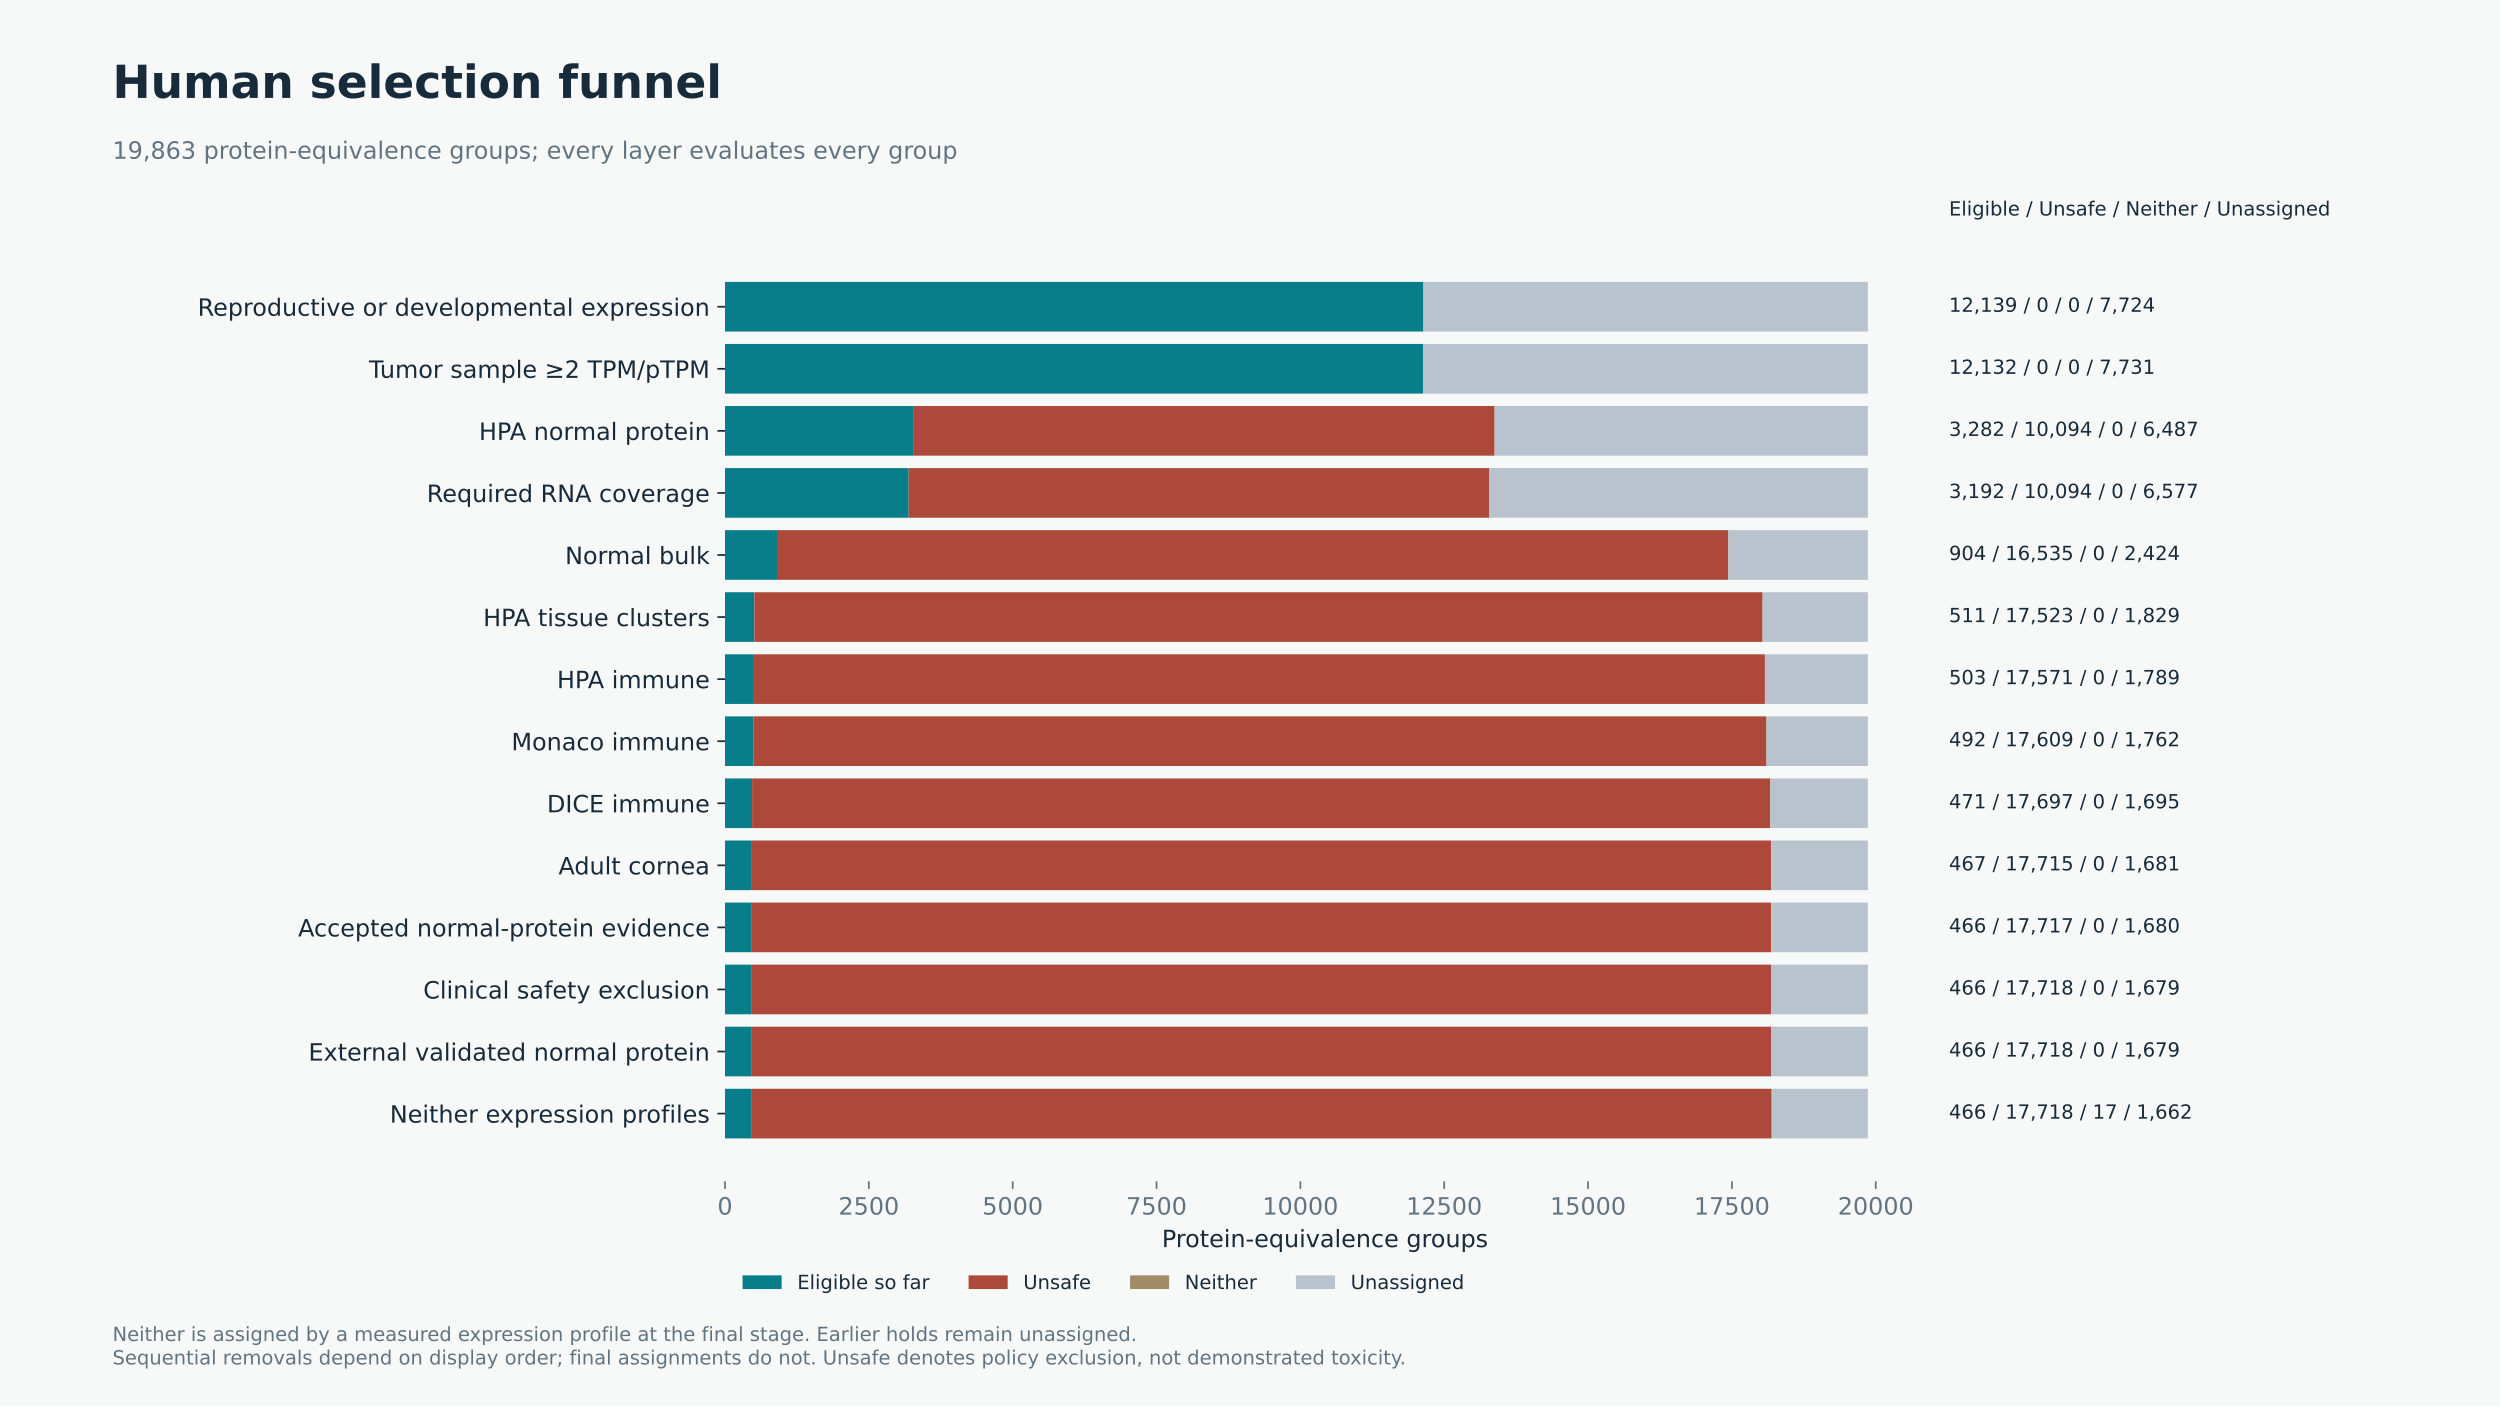
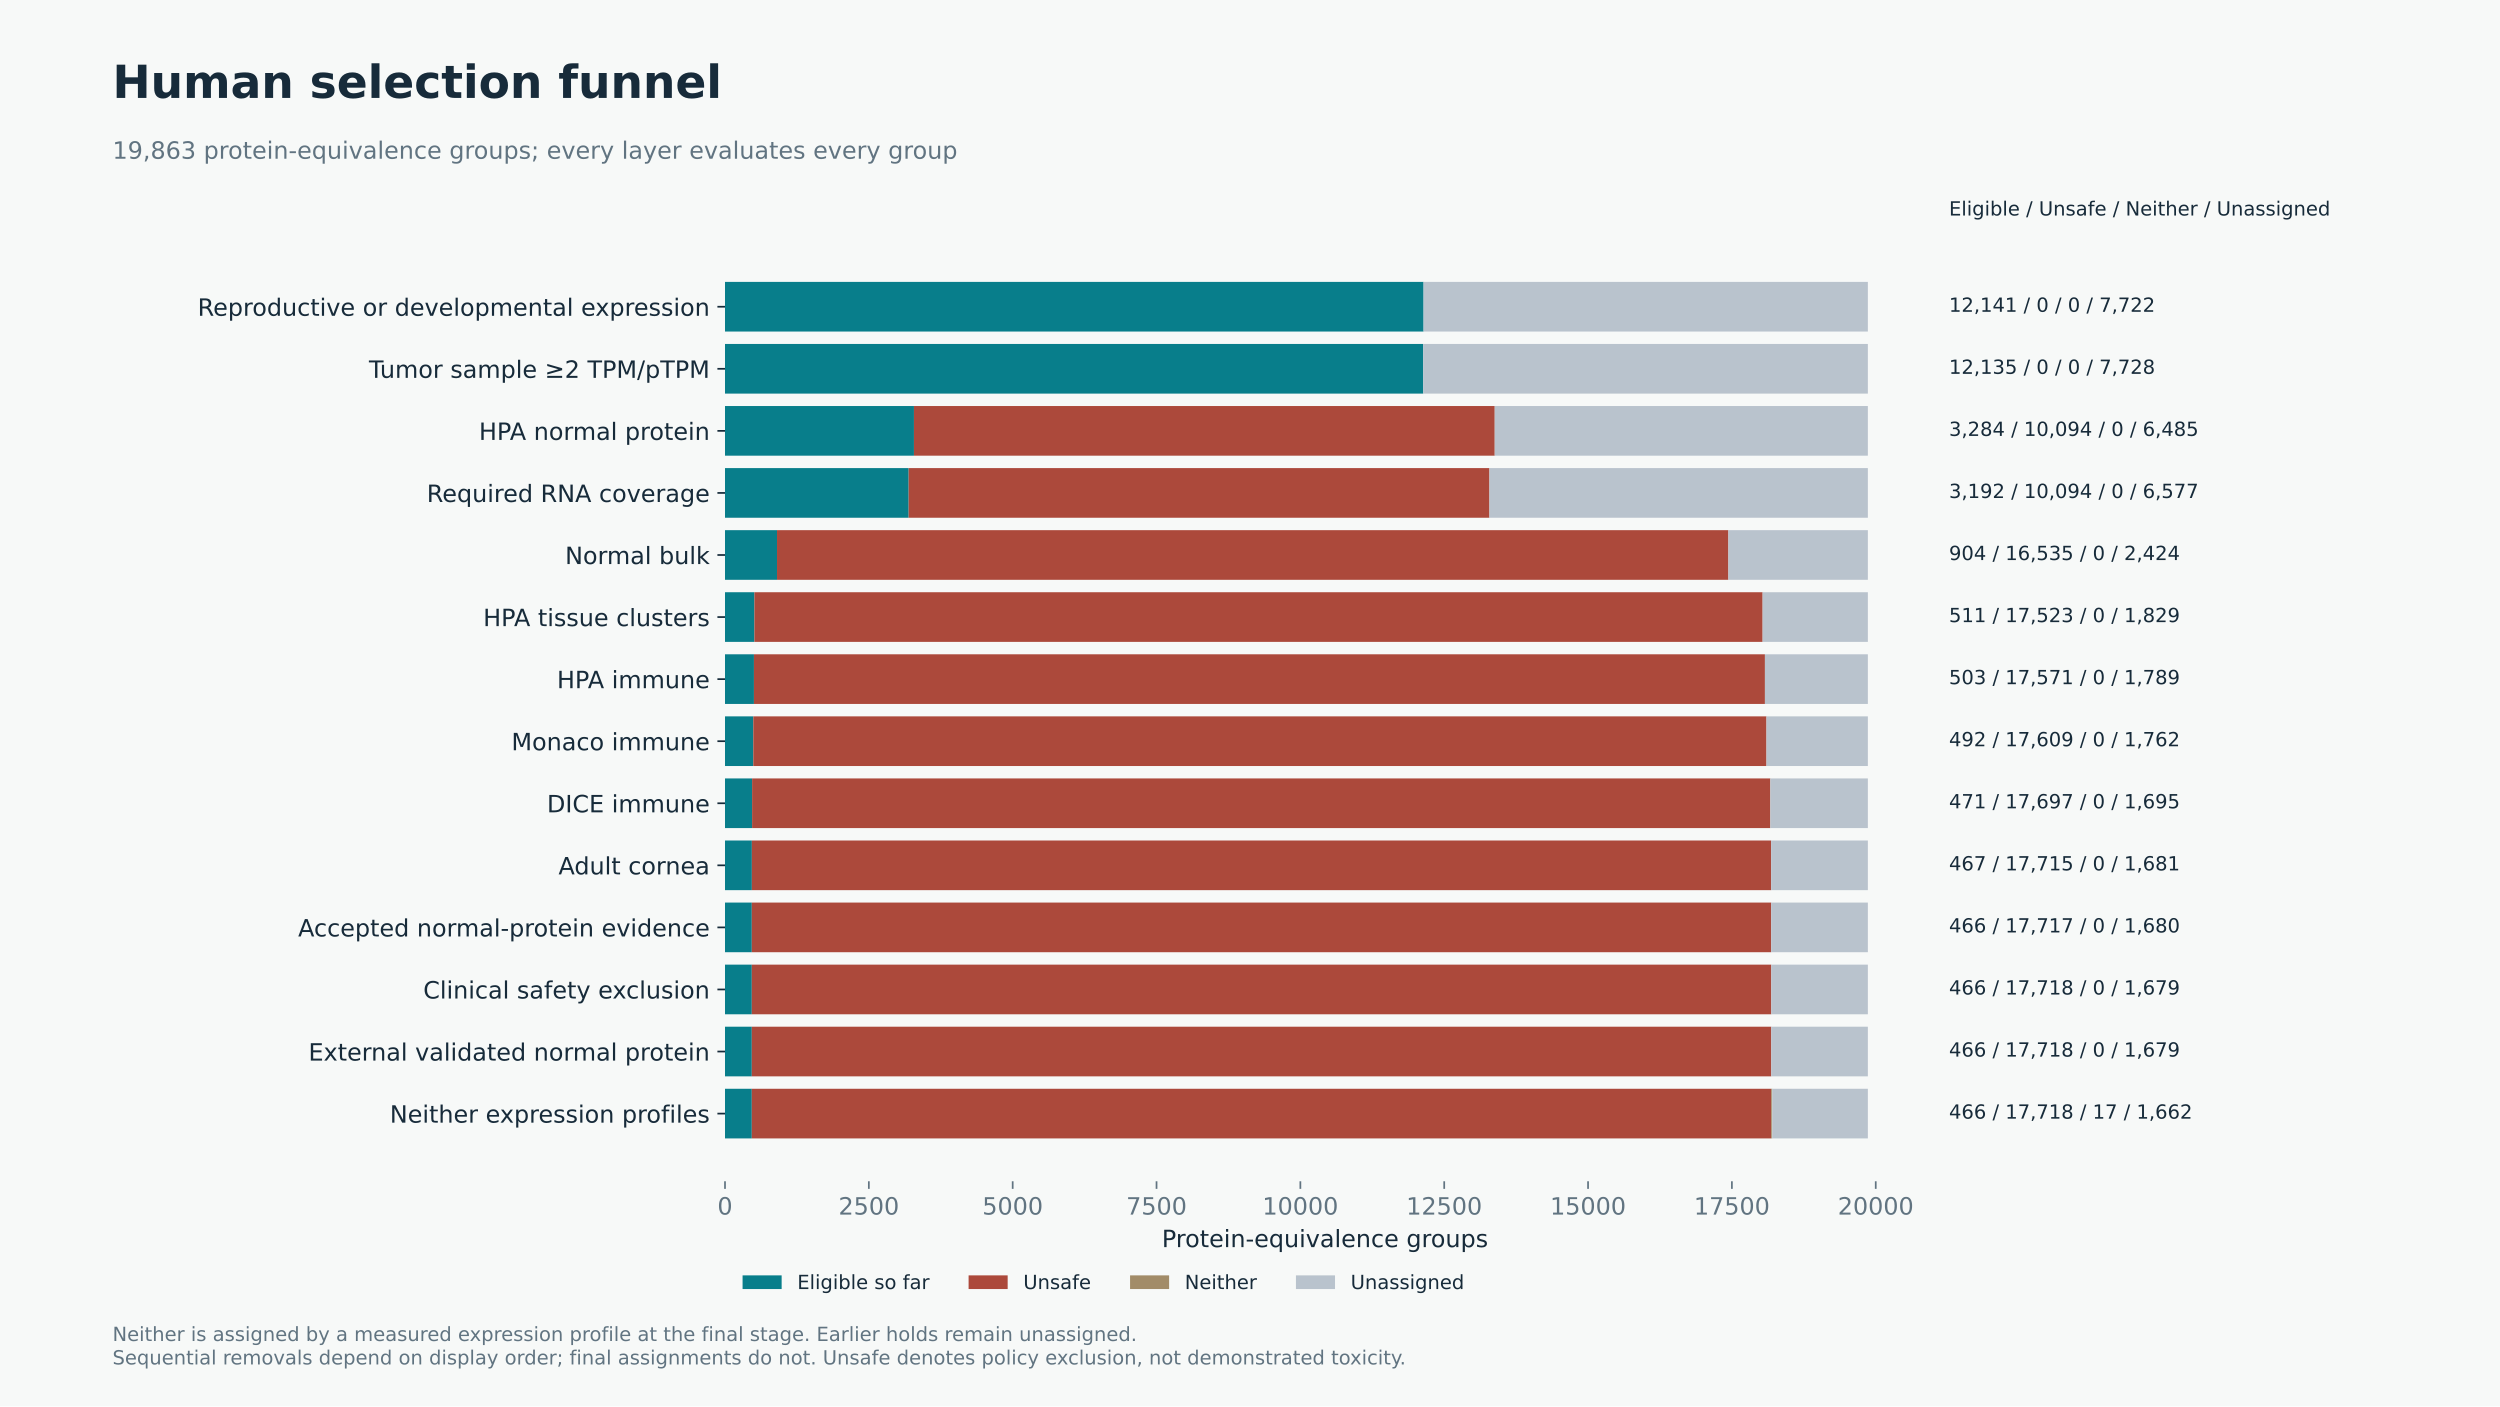
<svg xmlns="http://www.w3.org/2000/svg" xmlns:xlink="http://www.w3.org/1999/xlink" width="1152pt" height="648pt" viewBox="0 0 1152 648" version="1.1">
  <defs>
    <style type="text/css">*{stroke-linejoin: round; stroke-linecap: butt}</style>
  </defs>
  <g id="figure_1">
    <g id="patch_1">
      <path d="M 0 648  L 1152 648  L 1152 0  L 0 0  z " style="fill: #f7f9f8" />
    </g>
    <g id="axes_1">
      <g id="patch_2">
        <path d="M 334.08 544.32  L 887.04 544.32  L 887.04 110.16  L 334.08 110.16  z " style="fill: #f7f9f8" />
      </g>
      <g id="patch_3">
-         <path d="M 334.08 129.895  L 655.922 129.895  L 655.922 152.775  L 334.08 152.775  z " clip-path="url(#p78b7467daa)" style="fill: #087e8b" />
+         <path d="M 334.08 129.895  L 655.975 129.895  L 655.975 152.775  L 334.08 152.775  z " clip-path="url(#p78b7467daa)" style="fill: #087e8b" />
      </g>
      <g id="patch_4">
-         <path d="M 334.08 158.495  L 655.736 158.495  L 655.736 181.376  L 334.08 181.376  z " clip-path="url(#p78b7467daa)" style="fill: #087e8b" />
+         <path d="M 334.08 158.495  L 655.816 158.495  L 655.816 181.376  L 334.08 181.376  z " clip-path="url(#p78b7467daa)" style="fill: #087e8b" />
      </g>
      <g id="patch_5">
-         <path d="M 334.08 187.096  L 421.096 187.096  L 421.096 209.977  L 334.08 209.977  z " clip-path="url(#p78b7467daa)" style="fill: #087e8b" />
+         <path d="M 334.08 187.096  L 421.149 187.096  L 421.149 209.977  L 334.08 209.977  z " clip-path="url(#p78b7467daa)" style="fill: #087e8b" />
      </g>
      <g id="patch_6">
        <path d="M 334.08 215.697  L 418.71 215.697  L 418.71 238.578  L 334.08 238.578  z " clip-path="url(#p78b7467daa)" style="fill: #087e8b" />
      </g>
      <g id="patch_7">
        <path d="M 334.08 244.298  L 358.048 244.298  L 358.048 267.178  L 334.08 267.178  z " clip-path="url(#p78b7467daa)" style="fill: #087e8b" />
      </g>
      <g id="patch_8">
        <path d="M 334.08 272.898  L 347.628 272.898  L 347.628 295.779  L 334.08 295.779  z " clip-path="url(#p78b7467daa)" style="fill: #087e8b" />
      </g>
      <g id="patch_9">
        <path d="M 334.08 301.499  L 347.416 301.499  L 347.416 324.38  L 334.08 324.38  z " clip-path="url(#p78b7467daa)" style="fill: #087e8b" />
      </g>
      <g id="patch_10">
        <path d="M 334.08 330.1  L 347.124 330.1  L 347.124 352.981  L 334.08 352.981  z " clip-path="url(#p78b7467daa)" style="fill: #087e8b" />
      </g>
      <g id="patch_11">
        <path d="M 334.08 358.701  L 346.568 358.701  L 346.568 381.582  L 334.08 381.582  z " clip-path="url(#p78b7467daa)" style="fill: #087e8b" />
      </g>
      <g id="patch_12">
        <path d="M 334.08 387.302  L 346.462 387.302  L 346.462 410.182  L 334.08 410.182  z " clip-path="url(#p78b7467daa)" style="fill: #087e8b" />
      </g>
      <g id="patch_13">
        <path d="M 334.08 415.902  L 346.435 415.902  L 346.435 438.783  L 334.08 438.783  z " clip-path="url(#p78b7467daa)" style="fill: #087e8b" />
      </g>
      <g id="patch_14">
        <path d="M 334.08 444.503  L 346.435 444.503  L 346.435 467.384  L 334.08 467.384  z " clip-path="url(#p78b7467daa)" style="fill: #087e8b" />
      </g>
      <g id="patch_15">
        <path d="M 334.08 473.104  L 346.435 473.104  L 346.435 495.985  L 334.08 495.985  z " clip-path="url(#p78b7467daa)" style="fill: #087e8b" />
      </g>
      <g id="patch_16">
        <path d="M 334.08 501.705  L 346.435 501.705  L 346.435 524.585  L 334.08 524.585  z " clip-path="url(#p78b7467daa)" style="fill: #087e8b" />
      </g>
      <g id="patch_17">
-         <path d="M 655.922 129.895  L 655.922 129.895  L 655.922 152.775  L 655.922 152.775  z " clip-path="url(#p78b7467daa)" style="fill: #ac493b" />
+         <path d="M 655.975 129.895  L 655.975 129.895  L 655.975 152.775  L 655.975 152.775  z " clip-path="url(#p78b7467daa)" style="fill: #ac493b" />
      </g>
      <g id="patch_18">
-         <path d="M 655.736 158.495  L 655.736 158.495  L 655.736 181.376  L 655.736 181.376  z " clip-path="url(#p78b7467daa)" style="fill: #ac493b" />
+         <path d="M 655.816 158.495  L 655.816 158.495  L 655.816 181.376  L 655.816 181.376  z " clip-path="url(#p78b7467daa)" style="fill: #ac493b" />
      </g>
      <g id="patch_19">
-         <path d="M 421.096 187.096  L 688.718 187.096  L 688.718 209.977  L 421.096 209.977  z " clip-path="url(#p78b7467daa)" style="fill: #ac493b" />
+         <path d="M 421.149 187.096  L 688.771 187.096  L 688.771 209.977  L 421.149 209.977  z " clip-path="url(#p78b7467daa)" style="fill: #ac493b" />
      </g>
      <g id="patch_20">
        <path d="M 418.71 215.697  L 686.332 215.697  L 686.332 238.578  L 418.71 238.578  z " clip-path="url(#p78b7467daa)" style="fill: #ac493b" />
      </g>
      <g id="patch_21">
        <path d="M 358.048 244.298  L 796.441 244.298  L 796.441 267.178  L 358.048 267.178  z " clip-path="url(#p78b7467daa)" style="fill: #ac493b" />
      </g>
      <g id="patch_22">
        <path d="M 347.628 272.898  L 812.216 272.898  L 812.216 295.779  L 347.628 295.779  z " clip-path="url(#p78b7467daa)" style="fill: #ac493b" />
      </g>
      <g id="patch_23">
        <path d="M 347.416 301.499  L 813.277 301.499  L 813.277 324.38  L 347.416 324.38  z " clip-path="url(#p78b7467daa)" style="fill: #ac493b" />
      </g>
      <g id="patch_24">
        <path d="M 347.124 330.1  L 813.993 330.1  L 813.993 352.981  L 347.124 352.981  z " clip-path="url(#p78b7467daa)" style="fill: #ac493b" />
      </g>
      <g id="patch_25">
        <path d="M 346.568 358.701  L 815.769 358.701  L 815.769 381.582  L 346.568 381.582  z " clip-path="url(#p78b7467daa)" style="fill: #ac493b" />
      </g>
      <g id="patch_26">
        <path d="M 346.462 387.302  L 816.14 387.302  L 816.14 410.182  L 346.462 410.182  z " clip-path="url(#p78b7467daa)" style="fill: #ac493b" />
      </g>
      <g id="patch_27">
        <path d="M 346.435 415.902  L 816.167 415.902  L 816.167 438.783  L 346.435 438.783  z " clip-path="url(#p78b7467daa)" style="fill: #ac493b" />
      </g>
      <g id="patch_28">
        <path d="M 346.435 444.503  L 816.193 444.503  L 816.193 467.384  L 346.435 467.384  z " clip-path="url(#p78b7467daa)" style="fill: #ac493b" />
      </g>
      <g id="patch_29">
        <path d="M 346.435 473.104  L 816.193 473.104  L 816.193 495.985  L 346.435 495.985  z " clip-path="url(#p78b7467daa)" style="fill: #ac493b" />
      </g>
      <g id="patch_30">
        <path d="M 346.435 501.705  L 816.193 501.705  L 816.193 524.585  L 346.435 524.585  z " clip-path="url(#p78b7467daa)" style="fill: #ac493b" />
      </g>
      <g id="patch_31">
-         <path d="M 655.922 129.895  L 655.922 129.895  L 655.922 152.775  L 655.922 152.775  z " clip-path="url(#p78b7467daa)" style="fill: #a28c68" />
+         <path d="M 655.975 129.895  L 655.975 129.895  L 655.975 152.775  L 655.975 152.775  z " clip-path="url(#p78b7467daa)" style="fill: #a28c68" />
      </g>
      <g id="patch_32">
-         <path d="M 655.736 158.495  L 655.736 158.495  L 655.736 181.376  L 655.736 181.376  z " clip-path="url(#p78b7467daa)" style="fill: #a28c68" />
+         <path d="M 655.816 158.495  L 655.816 158.495  L 655.816 181.376  L 655.816 181.376  z " clip-path="url(#p78b7467daa)" style="fill: #a28c68" />
      </g>
      <g id="patch_33">
-         <path d="M 688.718 187.096  L 688.718 187.096  L 688.718 209.977  L 688.718 209.977  z " clip-path="url(#p78b7467daa)" style="fill: #a28c68" />
+         <path d="M 688.771 187.096  L 688.771 187.096  L 688.771 209.977  L 688.771 209.977  z " clip-path="url(#p78b7467daa)" style="fill: #a28c68" />
      </g>
      <g id="patch_34">
        <path d="M 686.332 215.697  L 686.332 215.697  L 686.332 238.578  L 686.332 238.578  z " clip-path="url(#p78b7467daa)" style="fill: #a28c68" />
      </g>
      <g id="patch_35">
        <path d="M 796.441 244.298  L 796.441 244.298  L 796.441 267.178  L 796.441 267.178  z " clip-path="url(#p78b7467daa)" style="fill: #a28c68" />
      </g>
      <g id="patch_36">
        <path d="M 812.216 272.898  L 812.216 272.898  L 812.216 295.779  L 812.216 295.779  z " clip-path="url(#p78b7467daa)" style="fill: #a28c68" />
      </g>
      <g id="patch_37">
        <path d="M 813.277 301.499  L 813.277 301.499  L 813.277 324.38  L 813.277 324.38  z " clip-path="url(#p78b7467daa)" style="fill: #a28c68" />
      </g>
      <g id="patch_38">
        <path d="M 813.993 330.1  L 813.993 330.1  L 813.993 352.981  L 813.993 352.981  z " clip-path="url(#p78b7467daa)" style="fill: #a28c68" />
      </g>
      <g id="patch_39">
        <path d="M 815.769 358.701  L 815.769 358.701  L 815.769 381.582  L 815.769 381.582  z " clip-path="url(#p78b7467daa)" style="fill: #a28c68" />
      </g>
      <g id="patch_40">
        <path d="M 816.14 387.302  L 816.14 387.302  L 816.14 410.182  L 816.14 410.182  z " clip-path="url(#p78b7467daa)" style="fill: #a28c68" />
      </g>
      <g id="patch_41">
        <path d="M 816.167 415.902  L 816.167 415.902  L 816.167 438.783  L 816.167 438.783  z " clip-path="url(#p78b7467daa)" style="fill: #a28c68" />
      </g>
      <g id="patch_42">
        <path d="M 816.193 444.503  L 816.193 444.503  L 816.193 467.384  L 816.193 467.384  z " clip-path="url(#p78b7467daa)" style="fill: #a28c68" />
      </g>
      <g id="patch_43">
        <path d="M 816.193 473.104  L 816.193 473.104  L 816.193 495.985  L 816.193 495.985  z " clip-path="url(#p78b7467daa)" style="fill: #a28c68" />
      </g>
      <g id="patch_44">
        <path d="M 816.193 501.705  L 816.644 501.705  L 816.644 524.585  L 816.193 524.585  z " clip-path="url(#p78b7467daa)" style="fill: #a28c68" />
      </g>
      <g id="patch_45">
-         <path d="M 655.922 129.895  L 860.709 129.895  L 860.709 152.775  L 655.922 152.775  z " clip-path="url(#p78b7467daa)" style="fill: #b9c3cd" />
+         <path d="M 655.975 129.895  L 860.709 129.895  L 860.709 152.775  L 655.975 152.775  z " clip-path="url(#p78b7467daa)" style="fill: #b9c3cd" />
      </g>
      <g id="patch_46">
-         <path d="M 655.736 158.495  L 860.709 158.495  L 860.709 181.376  L 655.736 181.376  z " clip-path="url(#p78b7467daa)" style="fill: #b9c3cd" />
+         <path d="M 655.816 158.495  L 860.709 158.495  L 860.709 181.376  L 655.816 181.376  z " clip-path="url(#p78b7467daa)" style="fill: #b9c3cd" />
      </g>
      <g id="patch_47">
-         <path d="M 688.718 187.096  L 860.709 187.096  L 860.709 209.977  L 688.718 209.977  z " clip-path="url(#p78b7467daa)" style="fill: #b9c3cd" />
+         <path d="M 688.771 187.096  L 860.709 187.096  L 860.709 209.977  L 688.771 209.977  z " clip-path="url(#p78b7467daa)" style="fill: #b9c3cd" />
      </g>
      <g id="patch_48">
        <path d="M 686.332 215.697  L 860.709 215.697  L 860.709 238.578  L 686.332 238.578  z " clip-path="url(#p78b7467daa)" style="fill: #b9c3cd" />
      </g>
      <g id="patch_49">
        <path d="M 796.441 244.298  L 860.709 244.298  L 860.709 267.178  L 796.441 267.178  z " clip-path="url(#p78b7467daa)" style="fill: #b9c3cd" />
      </g>
      <g id="patch_50">
        <path d="M 812.216 272.898  L 860.709 272.898  L 860.709 295.779  L 812.216 295.779  z " clip-path="url(#p78b7467daa)" style="fill: #b9c3cd" />
      </g>
      <g id="patch_51">
        <path d="M 813.277 301.499  L 860.709 301.499  L 860.709 324.38  L 813.277 324.38  z " clip-path="url(#p78b7467daa)" style="fill: #b9c3cd" />
      </g>
      <g id="patch_52">
        <path d="M 813.993 330.1  L 860.709 330.1  L 860.709 352.981  L 813.993 352.981  z " clip-path="url(#p78b7467daa)" style="fill: #b9c3cd" />
      </g>
      <g id="patch_53">
        <path d="M 815.769 358.701  L 860.709 358.701  L 860.709 381.582  L 815.769 381.582  z " clip-path="url(#p78b7467daa)" style="fill: #b9c3cd" />
      </g>
      <g id="patch_54">
        <path d="M 816.14 387.302  L 860.709 387.302  L 860.709 410.182  L 816.14 410.182  z " clip-path="url(#p78b7467daa)" style="fill: #b9c3cd" />
      </g>
      <g id="patch_55">
        <path d="M 816.167 415.902  L 860.709 415.902  L 860.709 438.783  L 816.167 438.783  z " clip-path="url(#p78b7467daa)" style="fill: #b9c3cd" />
      </g>
      <g id="patch_56">
        <path d="M 816.193 444.503  L 860.709 444.503  L 860.709 467.384  L 816.193 467.384  z " clip-path="url(#p78b7467daa)" style="fill: #b9c3cd" />
      </g>
      <g id="patch_57">
        <path d="M 816.193 473.104  L 860.709 473.104  L 860.709 495.985  L 816.193 495.985  z " clip-path="url(#p78b7467daa)" style="fill: #b9c3cd" />
      </g>
      <g id="patch_58">
        <path d="M 816.644 501.705  L 860.709 501.705  L 860.709 524.585  L 816.644 524.585  z " clip-path="url(#p78b7467daa)" style="fill: #b9c3cd" />
      </g>
      <g id="matplotlib.axis_1">
        <g id="xtick_1">
          <g id="line2d_1">
            <defs>
              <path id="m81388877d2" d="M 0 0  L 0 3.5  " style="stroke: #617481; stroke-width: 0.8" />
            </defs>
            <g>
              <use xlink:href="#m81388877d2" x="334.08" y="544.32" style="fill: #617481; stroke: #617481; stroke-width: 0.8" />
            </g>
          </g>
          <g id="text_1">
            <text style="font-size: 11px; font-family: 'DejaVu Sans'; text-anchor: middle; fill: #617481" x="334.08" y="559.677" transform="rotate(-0 334.08 559.6774)">0</text>
          </g>
        </g>
        <g id="xtick_2">
          <g id="line2d_2">
            <g>
              <use xlink:href="#m81388877d2" x="400.363" y="544.32" style="fill: #617481; stroke: #617481; stroke-width: 0.8" />
            </g>
          </g>
          <g id="text_2">
            <text style="font-size: 11px; font-family: 'DejaVu Sans'; text-anchor: middle; fill: #617481" x="400.363" y="559.677" transform="rotate(-0 400.3626 559.6774)">2500</text>
          </g>
        </g>
        <g id="xtick_3">
          <g id="line2d_3">
            <g>
              <use xlink:href="#m81388877d2" x="466.645" y="544.32" style="fill: #617481; stroke: #617481; stroke-width: 0.8" />
            </g>
          </g>
          <g id="text_3">
            <text style="font-size: 11px; font-family: 'DejaVu Sans'; text-anchor: middle; fill: #617481" x="466.645" y="559.677" transform="rotate(-0 466.6452 559.6774)">5000</text>
          </g>
        </g>
        <g id="xtick_4">
          <g id="line2d_4">
            <g>
              <use xlink:href="#m81388877d2" x="532.928" y="544.32" style="fill: #617481; stroke: #617481; stroke-width: 0.8" />
            </g>
          </g>
          <g id="text_4">
            <text style="font-size: 11px; font-family: 'DejaVu Sans'; text-anchor: middle; fill: #617481" x="532.928" y="559.677" transform="rotate(-0 532.9278 559.6774)">7500</text>
          </g>
        </g>
        <g id="xtick_5">
          <g id="line2d_5">
            <g>
              <use xlink:href="#m81388877d2" x="599.21" y="544.32" style="fill: #617481; stroke: #617481; stroke-width: 0.8" />
            </g>
          </g>
          <g id="text_5">
            <text style="font-size: 11px; font-family: 'DejaVu Sans'; text-anchor: middle; fill: #617481" x="599.21" y="559.677" transform="rotate(-0 599.2104 559.6774)">10000</text>
          </g>
        </g>
        <g id="xtick_6">
          <g id="line2d_6">
            <g>
              <use xlink:href="#m81388877d2" x="665.493" y="544.32" style="fill: #617481; stroke: #617481; stroke-width: 0.8" />
            </g>
          </g>
          <g id="text_6">
            <text style="font-size: 11px; font-family: 'DejaVu Sans'; text-anchor: middle; fill: #617481" x="665.493" y="559.677" transform="rotate(-0 665.493 559.6774)">12500</text>
          </g>
        </g>
        <g id="xtick_7">
          <g id="line2d_7">
            <g>
              <use xlink:href="#m81388877d2" x="731.776" y="544.32" style="fill: #617481; stroke: #617481; stroke-width: 0.8" />
            </g>
          </g>
          <g id="text_7">
            <text style="font-size: 11px; font-family: 'DejaVu Sans'; text-anchor: middle; fill: #617481" x="731.776" y="559.677" transform="rotate(-0 731.7756 559.6774)">15000</text>
          </g>
        </g>
        <g id="xtick_8">
          <g id="line2d_8">
            <g>
              <use xlink:href="#m81388877d2" x="798.058" y="544.32" style="fill: #617481; stroke: #617481; stroke-width: 0.8" />
            </g>
          </g>
          <g id="text_8">
            <text style="font-size: 11px; font-family: 'DejaVu Sans'; text-anchor: middle; fill: #617481" x="798.058" y="559.677" transform="rotate(-0 798.0583 559.6774)">17500</text>
          </g>
        </g>
        <g id="xtick_9">
          <g id="line2d_9">
            <g>
              <use xlink:href="#m81388877d2" x="864.341" y="544.32" style="fill: #617481; stroke: #617481; stroke-width: 0.8" />
            </g>
          </g>
          <g id="text_9">
            <text style="font-size: 11px; font-family: 'DejaVu Sans'; text-anchor: middle; fill: #617481" x="864.341" y="559.677" transform="rotate(-0 864.3409 559.6774)">20000</text>
          </g>
        </g>
        <g id="text_10">
          <text style="font-size: 11px; font-family: 'DejaVu Sans'; text-anchor: middle; fill: #172b3a" x="610.56" y="574.678" transform="rotate(-0 610.56 574.6783)">Protein-equivalence groups</text>
        </g>
      </g>
      <g id="matplotlib.axis_2">
        <g id="ytick_1">
          <g id="line2d_10">
            <defs>
              <path id="m4f1054540c" d="M 0 0  L -3.5 0  " style="stroke: #172b3a; stroke-width: 0.8" />
            </defs>
            <g>
              <use xlink:href="#m4f1054540c" x="334.08" y="141.335" style="fill: #172b3a; stroke: #172b3a; stroke-width: 0.8" />
            </g>
          </g>
          <g id="text_11">
            <text style="font-size: 11px; font-family: 'DejaVu Sans'; text-anchor: end; fill: #172b3a" x="327.08" y="145.514" transform="rotate(-0 327.08 145.514)">Reproductive or developmental expression</text>
          </g>
        </g>
        <g id="ytick_2">
          <g id="line2d_11">
            <g>
              <use xlink:href="#m4f1054540c" x="334.08" y="169.936" style="fill: #172b3a; stroke: #172b3a; stroke-width: 0.8" />
            </g>
          </g>
          <g id="text_12">
            <text style="font-size: 11px; font-family: 'DejaVu Sans'; text-anchor: end; fill: #172b3a" x="327.08" y="174.115" transform="rotate(-0 327.08 174.1148)">Tumor sample ≥2 TPM/pTPM</text>
          </g>
        </g>
        <g id="ytick_3">
          <g id="line2d_12">
            <g>
              <use xlink:href="#m4f1054540c" x="334.08" y="198.536" style="fill: #172b3a; stroke: #172b3a; stroke-width: 0.8" />
            </g>
          </g>
          <g id="text_13">
            <text style="font-size: 11px; font-family: 'DejaVu Sans'; text-anchor: end; fill: #172b3a" x="327.08" y="202.716" transform="rotate(-0 327.08 202.7156)">HPA normal protein</text>
          </g>
        </g>
        <g id="ytick_4">
          <g id="line2d_13">
            <g>
              <use xlink:href="#m4f1054540c" x="334.08" y="227.137" style="fill: #172b3a; stroke: #172b3a; stroke-width: 0.8" />
            </g>
          </g>
          <g id="text_14">
            <text style="font-size: 11px; font-family: 'DejaVu Sans'; text-anchor: end; fill: #172b3a" x="327.08" y="231.316" transform="rotate(-0 327.08 231.3164)">Required RNA coverage</text>
          </g>
        </g>
        <g id="ytick_5">
          <g id="line2d_14">
            <g>
              <use xlink:href="#m4f1054540c" x="334.08" y="255.738" style="fill: #172b3a; stroke: #172b3a; stroke-width: 0.8" />
            </g>
          </g>
          <g id="text_15">
            <text style="font-size: 11px; font-family: 'DejaVu Sans'; text-anchor: end; fill: #172b3a" x="327.08" y="259.917" transform="rotate(-0 327.08 259.9172)">Normal bulk</text>
          </g>
        </g>
        <g id="ytick_6">
          <g id="line2d_15">
            <g>
              <use xlink:href="#m4f1054540c" x="334.08" y="284.339" style="fill: #172b3a; stroke: #172b3a; stroke-width: 0.8" />
            </g>
          </g>
          <g id="text_16">
            <text style="font-size: 11px; font-family: 'DejaVu Sans'; text-anchor: end; fill: #172b3a" x="327.08" y="288.518" transform="rotate(-0 327.08 288.518)">HPA tissue clusters</text>
          </g>
        </g>
        <g id="ytick_7">
          <g id="line2d_16">
            <g>
              <use xlink:href="#m4f1054540c" x="334.08" y="312.94" style="fill: #172b3a; stroke: #172b3a; stroke-width: 0.8" />
            </g>
          </g>
          <g id="text_17">
            <text style="font-size: 11px; font-family: 'DejaVu Sans'; text-anchor: end; fill: #172b3a" x="327.08" y="317.119" transform="rotate(-0 327.08 317.1187)">HPA immune</text>
          </g>
        </g>
        <g id="ytick_8">
          <g id="line2d_17">
            <g>
              <use xlink:href="#m4f1054540c" x="334.08" y="341.54" style="fill: #172b3a; stroke: #172b3a; stroke-width: 0.8" />
            </g>
          </g>
          <g id="text_18">
            <text style="font-size: 11px; font-family: 'DejaVu Sans'; text-anchor: end; fill: #172b3a" x="327.08" y="345.72" transform="rotate(-0 327.08 345.7195)">Monaco immune</text>
          </g>
        </g>
        <g id="ytick_9">
          <g id="line2d_18">
            <g>
              <use xlink:href="#m4f1054540c" x="334.08" y="370.141" style="fill: #172b3a; stroke: #172b3a; stroke-width: 0.8" />
            </g>
          </g>
          <g id="text_19">
            <text style="font-size: 11px; font-family: 'DejaVu Sans'; text-anchor: end; fill: #172b3a" x="327.08" y="374.32" transform="rotate(-0 327.08 374.3203)">DICE immune</text>
          </g>
        </g>
        <g id="ytick_10">
          <g id="line2d_19">
            <g>
              <use xlink:href="#m4f1054540c" x="334.08" y="398.742" style="fill: #172b3a; stroke: #172b3a; stroke-width: 0.8" />
            </g>
          </g>
          <g id="text_20">
            <text style="font-size: 11px; font-family: 'DejaVu Sans'; text-anchor: end; fill: #172b3a" x="327.08" y="402.921" transform="rotate(-0 327.08 402.9211)">Adult cornea</text>
          </g>
        </g>
        <g id="ytick_11">
          <g id="line2d_20">
            <g>
              <use xlink:href="#m4f1054540c" x="334.08" y="427.343" style="fill: #172b3a; stroke: #172b3a; stroke-width: 0.8" />
            </g>
          </g>
          <g id="text_21">
            <text style="font-size: 11px; font-family: 'DejaVu Sans'; text-anchor: end; fill: #172b3a" x="327.08" y="431.522" transform="rotate(-0 327.08 431.5219)">Accepted normal-protein evidence</text>
          </g>
        </g>
        <g id="ytick_12">
          <g id="line2d_21">
            <g>
              <use xlink:href="#m4f1054540c" x="334.08" y="455.944" style="fill: #172b3a; stroke: #172b3a; stroke-width: 0.8" />
            </g>
          </g>
          <g id="text_22">
            <text style="font-size: 11px; font-family: 'DejaVu Sans'; text-anchor: end; fill: #172b3a" x="327.08" y="460.123" transform="rotate(-0 327.08 460.1227)">Clinical safety exclusion</text>
          </g>
        </g>
        <g id="ytick_13">
          <g id="line2d_22">
            <g>
              <use xlink:href="#m4f1054540c" x="334.08" y="484.544" style="fill: #172b3a; stroke: #172b3a; stroke-width: 0.8" />
            </g>
          </g>
          <g id="text_23">
            <text style="font-size: 11px; font-family: 'DejaVu Sans'; text-anchor: end; fill: #172b3a" x="327.08" y="488.723" transform="rotate(-0 327.08 488.7235)">External validated normal protein</text>
          </g>
        </g>
        <g id="ytick_14">
          <g id="line2d_23">
            <g>
              <use xlink:href="#m4f1054540c" x="334.08" y="513.145" style="fill: #172b3a; stroke: #172b3a; stroke-width: 0.8" />
            </g>
          </g>
          <g id="text_24">
            <text style="font-size: 11px; font-family: 'DejaVu Sans'; text-anchor: end; fill: #172b3a" x="327.08" y="517.324" transform="rotate(-0 327.08 517.3243)">Neither expression profiles</text>
          </g>
        </g>
      </g>
      <g id="text_25">
        <text style="font-size: 9px; font-family: 'DejaVu Sans'; text-anchor: start; fill: #172b3a" x="898.099" y="99.306" transform="rotate(-0 898.0992 99.306)">Eligible / Unsafe / Neither / Unassigned</text>
      </g>
      <g id="text_26">
-         <text style="font-size: 9px; font-family: 'DejaVu Sans'; text-anchor: start; fill: #172b3a" x="898.099" y="143.673" transform="rotate(-0 898.0992 143.6728)">12,139 / 0 / 0 / 7,724</text>
+         <text style="font-size: 9px; font-family: 'DejaVu Sans'; text-anchor: start; fill: #172b3a" x="898.099" y="143.673" transform="rotate(-0 898.0992 143.6728)">12,141 / 0 / 0 / 7,722</text>
      </g>
      <g id="text_27">
-         <text style="font-size: 9px; font-family: 'DejaVu Sans'; text-anchor: start; fill: #172b3a" x="898.099" y="172.274" transform="rotate(-0 898.0992 172.2735)">12,132 / 0 / 0 / 7,731</text>
+         <text style="font-size: 9px; font-family: 'DejaVu Sans'; text-anchor: start; fill: #172b3a" x="898.099" y="172.274" transform="rotate(-0 898.0992 172.2735)">12,135 / 0 / 0 / 7,728</text>
      </g>
      <g id="text_28">
-         <text style="font-size: 9px; font-family: 'DejaVu Sans'; text-anchor: start; fill: #172b3a" x="898.099" y="200.874" transform="rotate(-0 898.0992 200.8743)">3,282 / 10,094 / 0 / 6,487</text>
+         <text style="font-size: 9px; font-family: 'DejaVu Sans'; text-anchor: start; fill: #172b3a" x="898.099" y="200.874" transform="rotate(-0 898.0992 200.8743)">3,284 / 10,094 / 0 / 6,485</text>
      </g>
      <g id="text_29">
        <text style="font-size: 9px; font-family: 'DejaVu Sans'; text-anchor: start; fill: #172b3a" x="898.099" y="229.475" transform="rotate(-0 898.0992 229.4751)">3,192 / 10,094 / 0 / 6,577</text>
      </g>
      <g id="text_30">
        <text style="font-size: 9px; font-family: 'DejaVu Sans'; text-anchor: start; fill: #172b3a" x="898.099" y="258.076" transform="rotate(-0 898.0992 258.0759)">904 / 16,535 / 0 / 2,424</text>
      </g>
      <g id="text_31">
        <text style="font-size: 9px; font-family: 'DejaVu Sans'; text-anchor: start; fill: #172b3a" x="898.099" y="286.677" transform="rotate(-0 898.0992 286.6767)">511 / 17,523 / 0 / 1,829</text>
      </g>
      <g id="text_32">
        <text style="font-size: 9px; font-family: 'DejaVu Sans'; text-anchor: start; fill: #172b3a" x="898.099" y="315.277" transform="rotate(-0 898.0992 315.2775)">503 / 17,571 / 0 / 1,789</text>
      </g>
      <g id="text_33">
        <text style="font-size: 9px; font-family: 'DejaVu Sans'; text-anchor: start; fill: #172b3a" x="898.099" y="343.878" transform="rotate(-0 898.0992 343.8783)">492 / 17,609 / 0 / 1,762</text>
      </g>
      <g id="text_34">
        <text style="font-size: 9px; font-family: 'DejaVu Sans'; text-anchor: start; fill: #172b3a" x="898.099" y="372.479" transform="rotate(-0 898.0992 372.4791)">471 / 17,697 / 0 / 1,695</text>
      </g>
      <g id="text_35">
        <text style="font-size: 9px; font-family: 'DejaVu Sans'; text-anchor: start; fill: #172b3a" x="898.099" y="401.08" transform="rotate(-0 898.0992 401.0799)">467 / 17,715 / 0 / 1,681</text>
      </g>
      <g id="text_36">
        <text style="font-size: 9px; font-family: 'DejaVu Sans'; text-anchor: start; fill: #172b3a" x="898.099" y="429.681" transform="rotate(-0 898.0992 429.6807)">466 / 17,717 / 0 / 1,680</text>
      </g>
      <g id="text_37">
        <text style="font-size: 9px; font-family: 'DejaVu Sans'; text-anchor: start; fill: #172b3a" x="898.099" y="458.281" transform="rotate(-0 898.0992 458.2814)">466 / 17,718 / 0 / 1,679</text>
      </g>
      <g id="text_38">
        <text style="font-size: 9px; font-family: 'DejaVu Sans'; text-anchor: start; fill: #172b3a" x="898.099" y="486.882" transform="rotate(-0 898.0992 486.8822)">466 / 17,718 / 0 / 1,679</text>
      </g>
      <g id="text_39">
        <text style="font-size: 9px; font-family: 'DejaVu Sans'; text-anchor: start; fill: #172b3a" x="898.099" y="515.483" transform="rotate(-0 898.0992 515.483)">466 / 17,718 / 17 / 1,662</text>
      </g>
      <g id="legend_1">
        <g id="patch_59">
          <path d="M 342.18 593.991  L 360.18 593.991  L 360.18 587.691  L 342.18 587.691  z " style="fill: #087e8b" />
        </g>
        <g id="text_40">
          <text style="font-size: 9px; font-family: 'DejaVu Sans'; text-anchor: start; fill: #172b3a" x="367.38" y="593.991" transform="rotate(-0 367.38 593.9914)">Eligible so far</text>
        </g>
        <g id="patch_60">
          <path d="M 446.332 593.991  L 464.332 593.991  L 464.332 587.691  L 446.332 587.691  z " style="fill: #ac493b" />
        </g>
        <g id="text_41">
          <text style="font-size: 9px; font-family: 'DejaVu Sans'; text-anchor: start; fill: #172b3a" x="471.533" y="593.991" transform="rotate(-0 471.5325 593.9914)">Unsafe</text>
        </g>
        <g id="patch_61">
          <path d="M 520.733 593.991  L 538.733 593.991  L 538.733 587.691  L 520.733 587.691  z " style="fill: #a28c68" />
        </g>
        <g id="text_42">
          <text style="font-size: 9px; font-family: 'DejaVu Sans'; text-anchor: start; fill: #172b3a" x="545.933" y="593.991" transform="rotate(-0 545.933 593.9914)">Neither</text>
        </g>
        <g id="patch_62">
          <path d="M 597.174 593.991  L 615.174 593.991  L 615.174 587.691  L 597.174 587.691  z " style="fill: #b9c3cd" />
        </g>
        <g id="text_43">
          <text style="font-size: 9px; font-family: 'DejaVu Sans'; text-anchor: start; fill: #172b3a" x="622.374" y="593.991" transform="rotate(-0 622.3739 593.9914)">Unassigned</text>
        </g>
      </g>
    </g>
    <g id="text_44">
      <text style="font-weight: 700; font-size: 21px; font-family: 'DejaVu Sans'; text-anchor: start; fill: #172b3a" x="51.84" y="45.117" transform="rotate(-0 51.84 45.11672)">Human selection funnel</text>
    </g>
    <g id="text_45">
      <text style="font-size: 11px; font-family: 'DejaVu Sans'; text-anchor: start; fill: #617481" x="51.84" y="73.158" transform="rotate(-0 51.84 73.15828)">19,863 protein-equivalence groups; every layer evaluates every group</text>
    </g>
    <g id="text_46">
      <text style="font-size: 9px; font-family: 'DejaVu Sans'; fill: #617481" transform="translate(51.84 617.9346)">Neither is assigned by a measured expression profile at the final stage. Earlier holds remain unassigned.</text>
      <text style="font-size: 9px; font-family: 'DejaVu Sans'; fill: #617481" transform="translate(51.84 628.737)">Sequential removals depend on display order; final assignments do not. Unsafe denotes policy exclusion, not demonstrated toxicity.</text>
    </g>
  </g>
  <defs>
    <clipPath id="p78b7467daa">
      <rect x="334.08" y="110.16" width="552.96" height="434.16" />
    </clipPath>
  </defs>
</svg>
